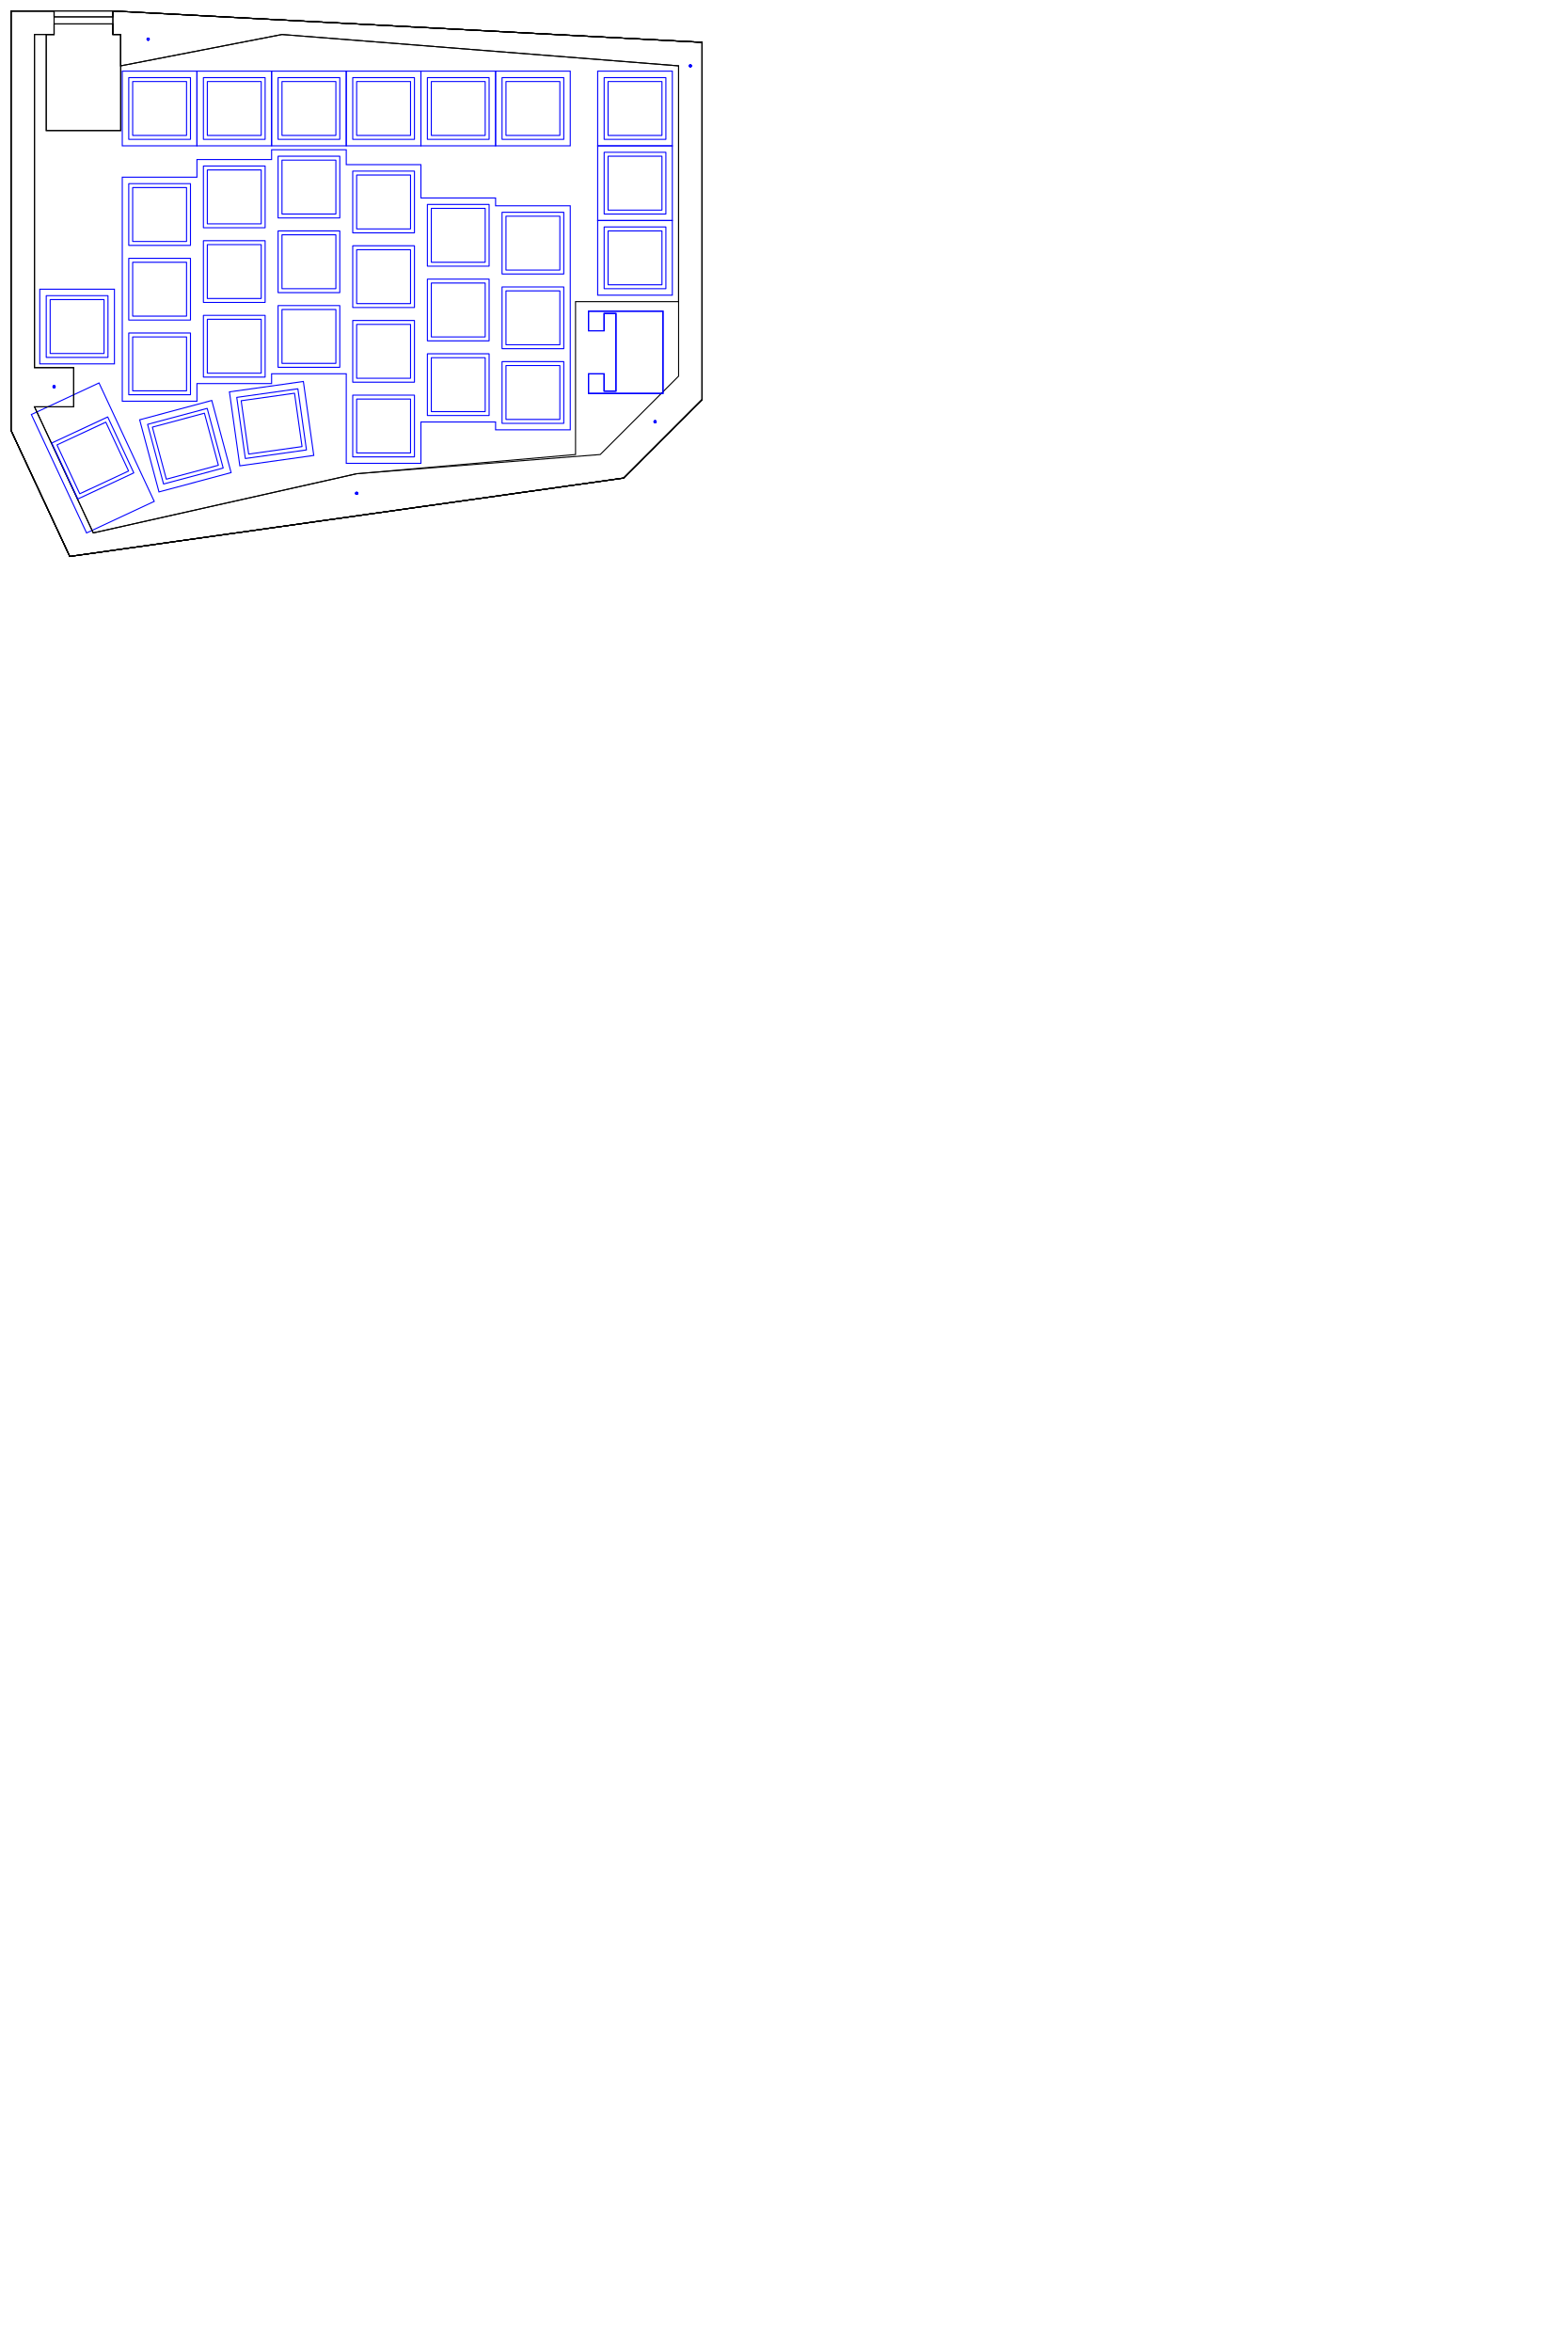
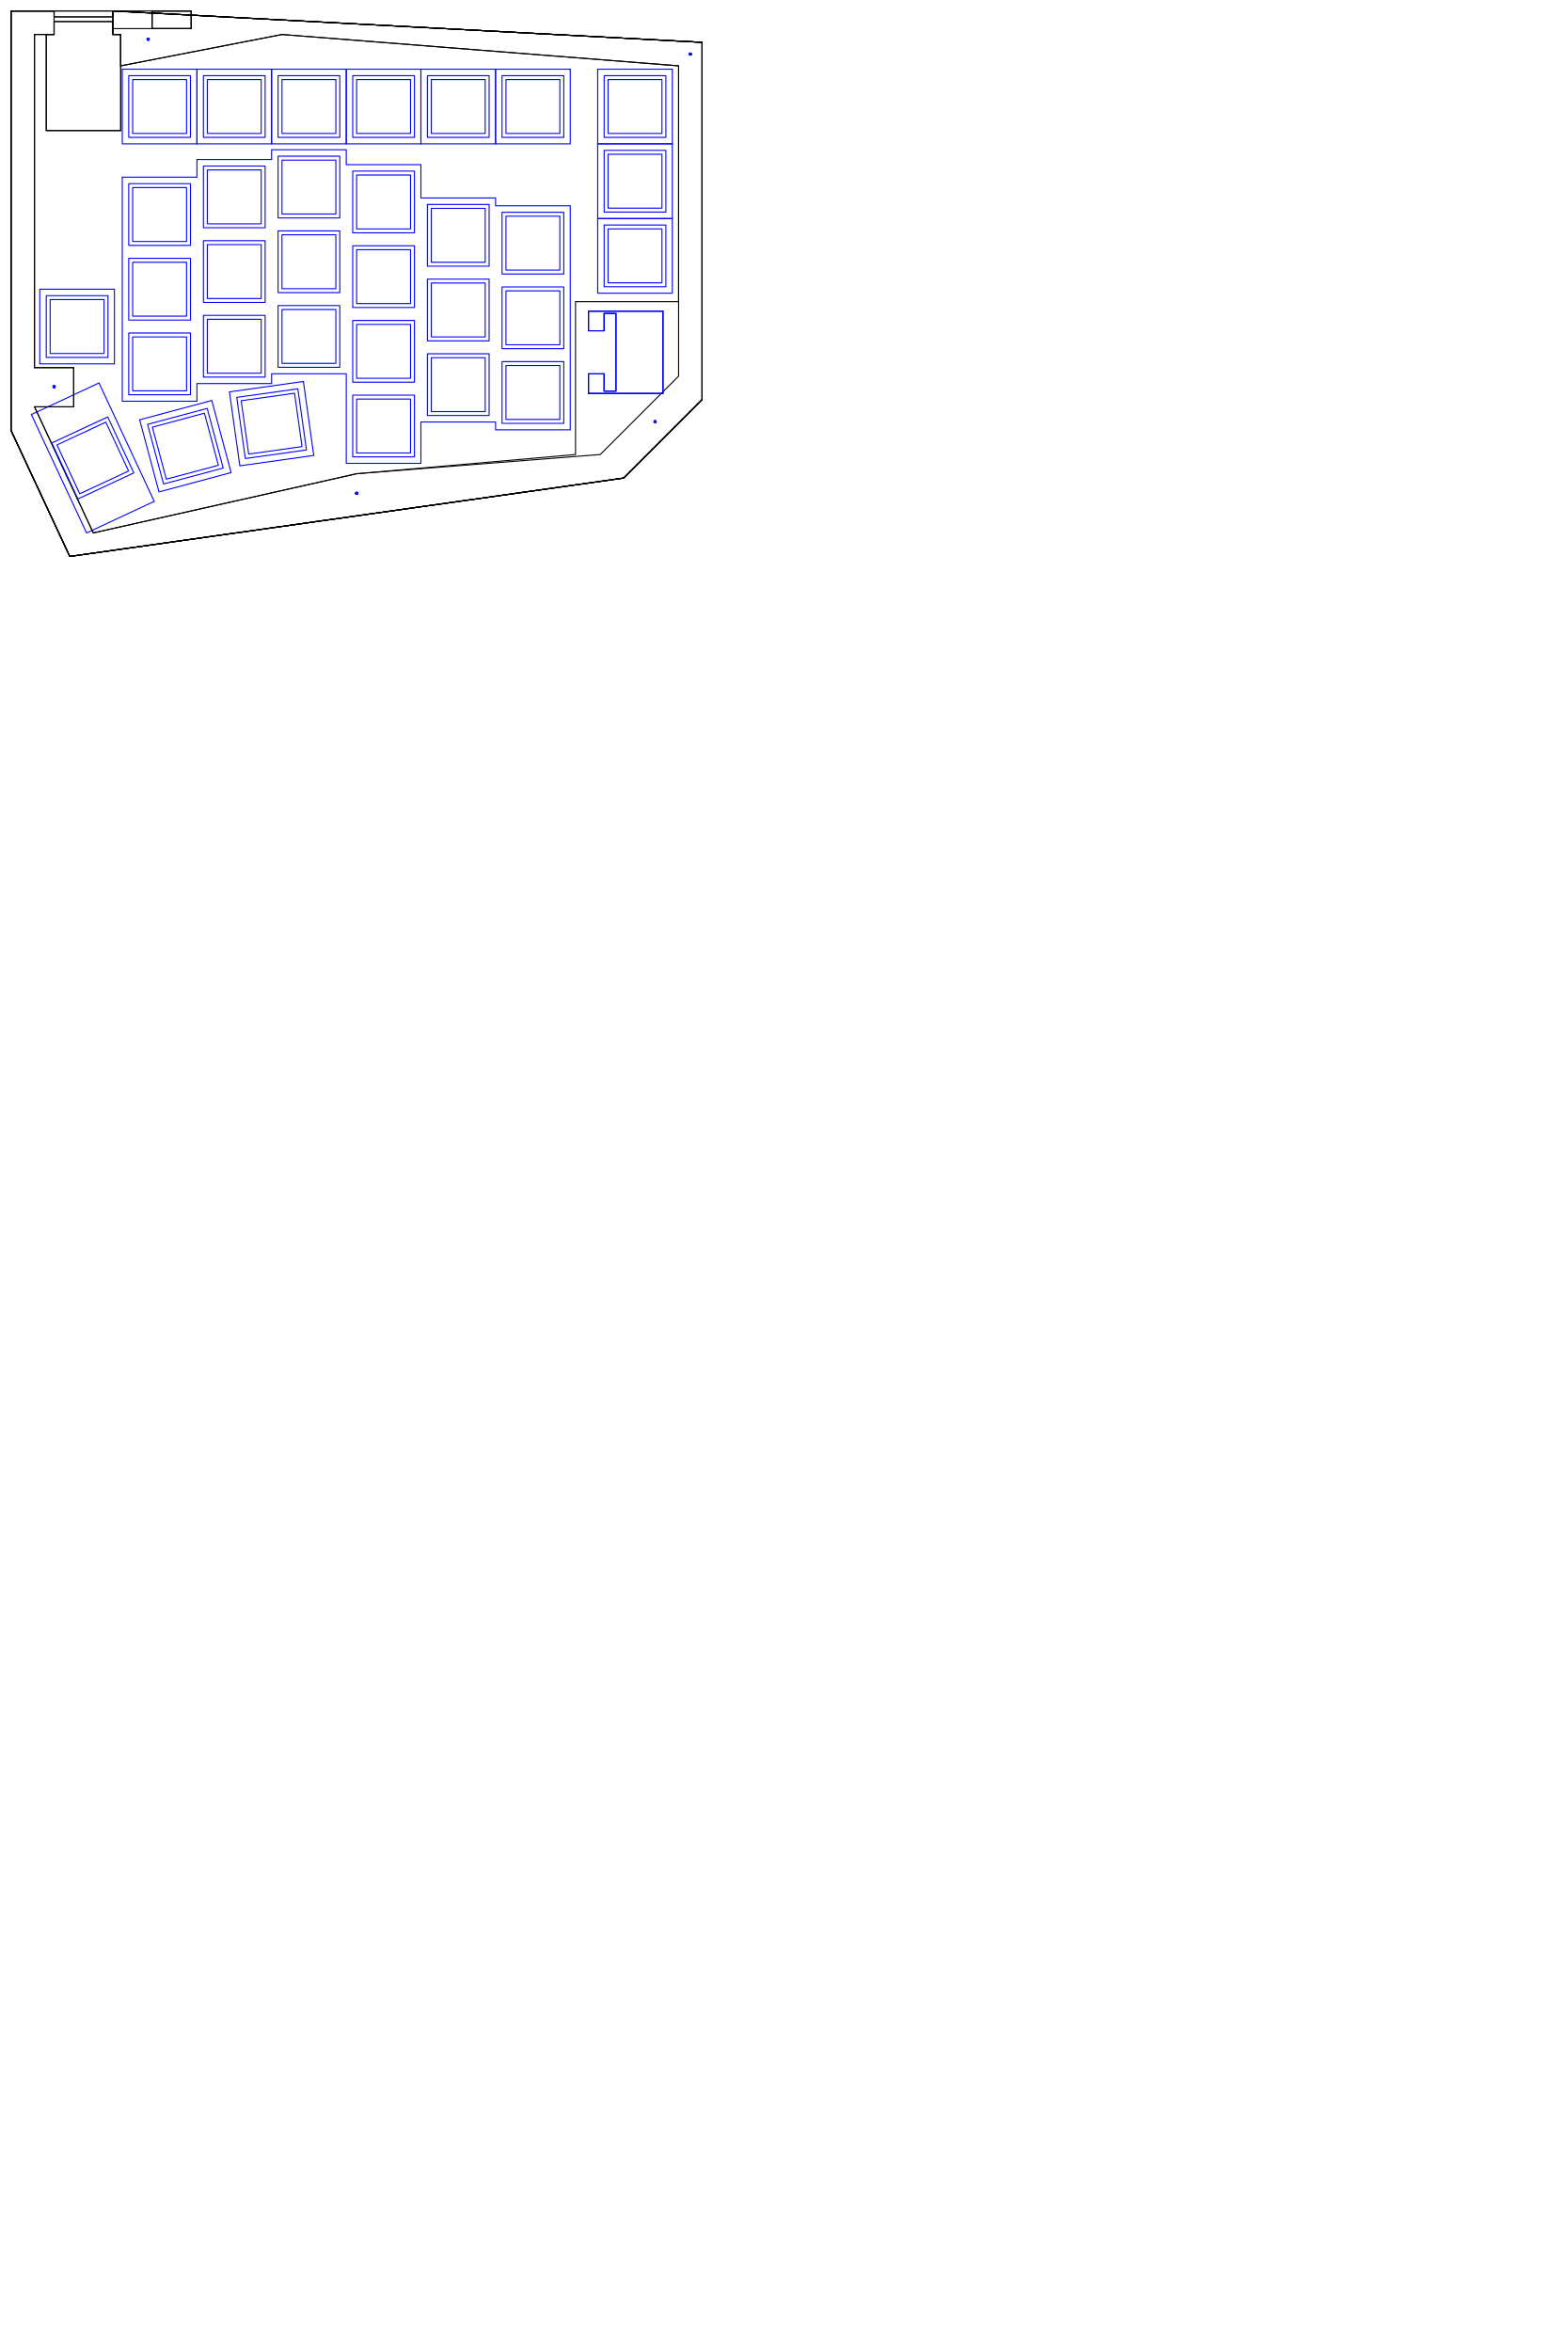
<svg xmlns="http://www.w3.org/2000/svg" baseProfile="full" height="600mm" version="1.1" width="400mm">
  <defs />
  <polygon fill="none" points="10.583,10.583 108.85,10.583 677.097,40.819 677.097,385.32 601.507,460.91 67.275,536.5 10.583,414.923" stroke="#000000" />
  <polygon fill="none" points="117.92,170.833 189.92,170.833 189.92,153.826 261.919,153.826 261.919,144.377 333.919,144.377 333.919,158.739 405.918,158.739 405.918,190.865 477.918,190.865 477.918,198.424 549.917,198.424 549.917,414.422 477.918,414.422 477.918,406.863 405.918,406.863 405.918,446.737 333.919,446.737 333.919,360.375 261.919,360.375 261.919,369.824 189.92,369.824 189.92,386.832 117.92,386.832" stroke="#0000ff" />
  <polygon fill="none" points="95.482,369.229 148.731,483.423 83.478,513.851 30.228,399.657" stroke="#0000ff" />
  <polygon fill="none" points="38.362,278.833 110.361,278.833 110.361,350.832 38.362,350.832" stroke="#0000ff" />
  <polygon fill="none" points="221.26,377.83 292.559,367.81 302.579,439.109 231.28,449.129" stroke="#0000ff" />
  <polygon fill="none" points="134.68,404.746 204.226,386.111 222.861,455.657 153.315,474.292" stroke="#0000ff" />
-   <polygon fill="none" points="117.92,68.598 189.92,68.598 189.92,140.597 117.92,140.597" stroke="#0000ff" />
-   <polygon fill="none" points="189.92,68.598 261.919,68.598 261.919,140.597 189.92,140.597" stroke="#0000ff" />
-   <polygon fill="none" points="261.919,68.598 333.919,68.598 333.919,140.597 261.919,140.597" stroke="#0000ff" />
-   <polygon fill="none" points="333.919,68.598 405.918,68.598 405.918,140.597 333.919,140.597" stroke="#0000ff" />
-   <polygon fill="none" points="405.918,68.598 477.918,68.598 477.918,140.597 405.918,140.597" stroke="#0000ff" />
-   <polygon fill="none" points="477.918,68.598 549.917,68.598 549.917,140.597 477.918,140.597" stroke="#0000ff" />
-   <polygon fill="none" points="576.374,68.598 648.373,68.598 648.373,140.597 576.374,140.597" stroke="#0000ff" />
-   <polygon fill="none" points="576.374,140.597 648.373,140.597 648.373,212.597 576.374,212.597" stroke="#0000ff" />
-   <polygon fill="none" points="576.374,212.597 648.373,212.597 648.373,284.596 576.374,284.596" stroke="#0000ff" />
+   <polygon fill="none" points="117.92,66.708 189.92,66.708 189.92,138.708 117.92,138.708" stroke="#0000ff" />
+   <polygon fill="none" points="189.92,66.708 261.919,66.708 261.919,138.708 189.92,138.708" stroke="#0000ff" />
+   <polygon fill="none" points="261.919,66.708 333.919,66.708 333.919,138.708 261.919,138.708" stroke="#0000ff" />
+   <polygon fill="none" points="333.919,66.708 405.918,66.708 405.918,138.708 333.919,138.708" stroke="#0000ff" />
+   <polygon fill="none" points="405.918,66.708 477.918,66.708 477.918,138.708 405.918,138.708" stroke="#0000ff" />
+   <polygon fill="none" points="477.918,66.708 549.917,66.708 549.917,138.708 477.918,138.708" stroke="#0000ff" />
+   <polygon fill="none" points="576.374,66.708 648.373,66.708 648.373,138.708 576.374,138.708" stroke="#0000ff" />
+   <polygon fill="none" points="576.374,138.708 648.373,138.708 648.373,210.707 576.374,210.707" stroke="#0000ff" />
+   <polygon fill="none" points="576.374,210.707 648.373,210.707 648.373,282.707 576.374,282.707" stroke="#0000ff" />
  <polygon fill="none" points="10.583,10.583 108.85,10.583 677.097,40.819 677.097,385.32 601.507,460.91 67.275,536.5 10.583,414.923" stroke="#000000" />
  <circle cx="37.8mm" cy="10.0mm" fill="none" r="1" stroke="#0000ff" />
-   <circle cx="176.15mm" cy="16.8mm" fill="none" r="1" stroke="#0000ff" />
+   <circle cx="176.15mm" cy="13.8mm" fill="none" r="1" stroke="#0000ff" />
  <circle cx="91.0mm" cy="125.85mm" fill="none" r="1" stroke="#0000ff" />
  <circle cx="13.8mm" cy="98.65mm" fill="none" r="1" stroke="#0000ff" />
  <circle cx="167.15mm" cy="107.575mm" fill="none" r="1" stroke="#0000ff" />
-   <polygon fill="none" points="33.26,10.583 10.583,10.583 10.583,414.923 67.275,536.5 601.507,460.91 677.097,385.32 677.097,40.819 108.85,10.583 108.85,10.583 108.85,16.252 52.157,16.252 52.157,10.583" stroke="#000000" />
-   <polygon fill="none" points="33.26,33.26 52.157,33.26 52.157,23.055 108.85,23.055 108.85,33.26 116.409,33.26 116.409,63.496 271.935,33.26 654.42,63.496 654.42,290.833 555.02,290.833 555.02,438.233 343.935,456.753 89.952,513.823 33.26,392.246 71.055,392.246 71.055,354.451 33.26,354.451" stroke="#000000" />
+   <polygon fill="none" points="33.26,10.583 10.583,10.583 10.583,414.923 67.275,536.5 601.507,460.91 677.097,385.32 677.097,40.819 108.85,10.583 108.85,16.252 52.157,16.252 52.157,10.583" stroke="#000000" />
+   <polygon fill="none" points="33.26,33.26 52.157,33.26 52.157,20.787 108.85,20.787 108.85,33.26 116.409,33.26 116.409,63.496 271.935,33.26 654.42,63.496 654.42,290.833 555.02,290.833 555.02,438.233 343.935,456.753 89.952,513.823 33.26,392.246 71.055,392.246 71.055,354.451 33.26,354.451" stroke="#000000" />
  <circle cx="37.8mm" cy="10.0mm" fill="none" r="1" stroke="#0000ff" />
-   <circle cx="176.15mm" cy="16.8mm" fill="none" r="1" stroke="#0000ff" />
+   <circle cx="176.15mm" cy="13.8mm" fill="none" r="1" stroke="#0000ff" />
  <circle cx="91.0mm" cy="125.85mm" fill="none" r="1" stroke="#0000ff" />
  <circle cx="13.8mm" cy="98.65mm" fill="none" r="1" stroke="#0000ff" />
  <circle cx="167.15mm" cy="107.575mm" fill="none" r="1" stroke="#0000ff" />
+   <polygon fill="none" points="184.44,10.583 184.44,27.59 146.645,27.59 146.645,10.583" stroke="#000000" />
  <polygon fill="none" points="639.302,379.367 567.492,379.367 567.492,360.47 582.61,360.47 582.61,377.1 593.948,377.1 593.948,302.266 582.61,302.266 582.61,318.895 567.492,318.895 567.492,299.998 639.302,299.998" stroke="#0000ff" />
-   <polygon fill="none" points="33.26,10.583 10.583,10.583 10.583,414.923 67.275,536.5 601.507,460.91 677.097,385.32 677.097,40.819 108.85,10.583 108.85,10.583 108.85,16.252 52.157,16.252 52.157,10.583" stroke="#000000" />
-   <polygon fill="none" points="33.26,33.26 52.157,33.26 52.157,23.055 108.85,23.055 108.85,33.26 116.409,33.26 116.409,63.496 271.935,33.26 654.42,63.496 654.42,115.464 654.42,362.643 578.83,438.233 343.935,456.753 89.952,513.823 33.26,392.246 71.055,392.246 71.055,354.451 33.26,354.451" stroke="#000000" />
+   <polygon fill="none" points="33.26,10.583 10.583,10.583 10.583,414.923 67.275,536.5 601.507,460.91 677.097,385.32 677.097,40.819 108.85,10.583 108.85,16.252 52.157,16.252 52.157,10.583" stroke="#000000" />
+   <polygon fill="none" points="33.26,33.26 52.157,33.26 52.157,20.787 108.85,20.787 108.85,33.26 116.409,33.26 116.409,63.496 271.935,33.26 654.42,63.496 654.42,115.464 654.42,362.643 578.83,438.233 343.935,456.753 89.952,513.823 33.26,392.246 71.055,392.246 71.055,354.451 33.26,354.451" stroke="#000000" />
  <circle cx="37.8mm" cy="10.0mm" fill="none" r="1" stroke="#0000ff" />
-   <circle cx="176.15mm" cy="16.8mm" fill="none" r="1" stroke="#0000ff" />
+   <circle cx="176.15mm" cy="13.8mm" fill="none" r="1" stroke="#0000ff" />
  <circle cx="91.0mm" cy="125.85mm" fill="none" r="1" stroke="#0000ff" />
  <circle cx="13.8mm" cy="98.65mm" fill="none" r="1" stroke="#0000ff" />
  <circle cx="167.15mm" cy="107.575mm" fill="none" r="1" stroke="#0000ff" />
+   <polygon fill="none" points="184.44,10.583 184.44,27.59 146.645,27.59 146.645,10.583" stroke="#000000" />
  <rect fill="none" height="15.75mm" rx="0.01mm" ry="0.01mm" stroke="#0000ff" width="15.75mm" x="32.85mm" y="46.85mm" />
  <rect fill="none" height="15.75mm" rx="0.01mm" ry="0.01mm" stroke="#0000ff" width="15.75mm" x="32.85mm" y="65.9mm" />
  <rect fill="none" height="15.75mm" rx="0.01mm" ry="0.01mm" stroke="#0000ff" width="15.75mm" x="32.85mm" y="84.95mm" />
  <rect fill="none" height="15.75mm" rx="0.01mm" ry="0.01mm" stroke="#0000ff" width="15.75mm" x="51.9mm" y="42.35mm" />
  <rect fill="none" height="15.75mm" rx="0.01mm" ry="0.01mm" stroke="#0000ff" width="15.75mm" x="51.9mm" y="61.4mm" />
  <rect fill="none" height="15.75mm" rx="0.01mm" ry="0.01mm" stroke="#0000ff" width="15.75mm" x="51.9mm" y="80.45mm" />
  <rect fill="none" height="15.75mm" rx="0.01mm" ry="0.01mm" stroke="#0000ff" width="15.75mm" x="70.95mm" y="39.85mm" />
  <rect fill="none" height="15.75mm" rx="0.01mm" ry="0.01mm" stroke="#0000ff" width="15.75mm" x="70.95mm" y="58.9mm" />
  <rect fill="none" height="15.75mm" rx="0.01mm" ry="0.01mm" stroke="#0000ff" width="15.75mm" x="70.95mm" y="77.95mm" />
  <rect fill="none" height="15.75mm" rx="0.01mm" ry="0.01mm" stroke="#0000ff" width="15.75mm" x="90.0mm" y="43.65mm" />
  <rect fill="none" height="15.75mm" rx="0.01mm" ry="0.01mm" stroke="#0000ff" width="15.75mm" x="90.0mm" y="62.7mm" />
  <rect fill="none" height="15.75mm" rx="0.01mm" ry="0.01mm" stroke="#0000ff" width="15.75mm" x="90.0mm" y="81.75mm" />
  <rect fill="none" height="15.75mm" rx="0.01mm" ry="0.01mm" stroke="#0000ff" width="15.75mm" x="90.0mm" y="100.8mm" />
  <rect fill="none" height="15.75mm" rx="0.01mm" ry="0.01mm" stroke="#0000ff" width="15.75mm" x="109.05mm" y="52.15mm" />
  <rect fill="none" height="15.75mm" rx="0.01mm" ry="0.01mm" stroke="#0000ff" width="15.75mm" x="109.05mm" y="71.2mm" />
  <rect fill="none" height="15.75mm" rx="0.01mm" ry="0.01mm" stroke="#0000ff" width="15.75mm" x="109.05mm" y="90.25mm" />
  <rect fill="none" height="15.75mm" rx="0.01mm" ry="0.01mm" stroke="#0000ff" width="15.75mm" x="128.1mm" y="54.15mm" />
  <rect fill="none" height="15.75mm" rx="0.01mm" ry="0.01mm" stroke="#0000ff" width="15.75mm" x="128.1mm" y="73.2mm" />
  <rect fill="none" height="15.75mm" rx="0.01mm" ry="0.01mm" stroke="#0000ff" width="15.75mm" x="128.1mm" y="92.25mm" />
  <rect fill="none" height="15.75mm" rx="0.01mm" ry="0.01mm" stroke="#0000ff" transform="rotate(65, 89.47966, 441.5401)" width="15.75mm" x="15.8mm" y="108.95mm" />
  <rect fill="none" height="15.75mm" rx="0.01mm" ry="0.01mm" stroke="#0000ff" transform="rotate(0, 74.36166, 314.8324)" width="15.75mm" x="11.8mm" y="75.425mm" />
  <rect fill="none" height="15.75mm" rx="0.01mm" ry="0.01mm" stroke="#0000ff" transform="rotate(-8, 261.9194, 408.4695)" width="15.75mm" x="61.425mm" y="100.2mm" />
  <rect fill="none" height="15.75mm" rx="0.01mm" ry="0.01mm" stroke="#0000ff" transform="rotate(-15, 178.7703, 430.2016)" width="15.75mm" x="39.425mm" y="105.95mm" />
-   <rect fill="none" height="15.75mm" rx="0.01mm" ry="0.01mm" stroke="#0000ff" transform="rotate(0, 153.9201, 104.5977)" width="15.75mm" x="32.85mm" y="19.8mm" />
-   <rect fill="none" height="15.75mm" rx="0.01mm" ry="0.01mm" stroke="#0000ff" transform="rotate(0, 225.9196, 104.5977)" width="15.75mm" x="51.9mm" y="19.8mm" />
-   <rect fill="none" height="15.75mm" rx="0.01mm" ry="0.01mm" stroke="#0000ff" transform="rotate(0, 297.9191, 104.5977)" width="15.75mm" x="70.95mm" y="19.8mm" />
-   <rect fill="none" height="15.75mm" rx="0.01mm" ry="0.01mm" stroke="#0000ff" transform="rotate(0, 369.9186, 104.5977)" width="15.75mm" x="90.0mm" y="19.8mm" />
-   <rect fill="none" height="15.75mm" rx="0.01mm" ry="0.01mm" stroke="#0000ff" transform="rotate(0, 441.918, 104.5977)" width="15.75mm" x="109.05mm" y="19.8mm" />
-   <rect fill="none" height="15.75mm" rx="0.01mm" ry="0.01mm" stroke="#0000ff" transform="rotate(0, 513.9175, 104.5977)" width="15.75mm" x="128.1mm" y="19.8mm" />
-   <rect fill="none" height="15.75mm" rx="0.01mm" ry="0.01mm" stroke="#0000ff" transform="rotate(0, 612.3735, 104.5977)" width="15.75mm" x="154.15mm" y="19.8mm" />
-   <rect fill="none" height="15.75mm" rx="0.01mm" ry="0.01mm" stroke="#0000ff" transform="rotate(0, 612.3735, 176.5971)" width="15.75mm" x="154.15mm" y="38.85mm" />
-   <rect fill="none" height="15.75mm" rx="0.01mm" ry="0.01mm" stroke="#0000ff" transform="rotate(0, 612.3735, 248.5966)" width="15.75mm" x="154.15mm" y="57.9mm" />
+   <rect fill="none" height="15.75mm" rx="0.01mm" ry="0.01mm" stroke="#0000ff" transform="rotate(0, 153.9201, 102.7079)" width="15.75mm" x="32.85mm" y="19.3mm" />
+   <rect fill="none" height="15.75mm" rx="0.01mm" ry="0.01mm" stroke="#0000ff" transform="rotate(0, 225.9196, 102.7079)" width="15.75mm" x="51.9mm" y="19.3mm" />
+   <rect fill="none" height="15.75mm" rx="0.01mm" ry="0.01mm" stroke="#0000ff" transform="rotate(0, 297.9191, 102.7079)" width="15.75mm" x="70.95mm" y="19.3mm" />
+   <rect fill="none" height="15.75mm" rx="0.01mm" ry="0.01mm" stroke="#0000ff" transform="rotate(0, 369.9186, 102.7079)" width="15.75mm" x="90.0mm" y="19.3mm" />
+   <rect fill="none" height="15.75mm" rx="0.01mm" ry="0.01mm" stroke="#0000ff" transform="rotate(0, 441.918, 102.7079)" width="15.75mm" x="109.05mm" y="19.3mm" />
+   <rect fill="none" height="15.75mm" rx="0.01mm" ry="0.01mm" stroke="#0000ff" transform="rotate(0, 513.9175, 102.7079)" width="15.75mm" x="128.1mm" y="19.3mm" />
+   <rect fill="none" height="15.75mm" rx="0.01mm" ry="0.01mm" stroke="#0000ff" transform="rotate(0, 612.3735, 102.7079)" width="15.75mm" x="154.15mm" y="19.3mm" />
+   <rect fill="none" height="15.75mm" rx="0.01mm" ry="0.01mm" stroke="#0000ff" transform="rotate(0, 612.3735, 174.7074)" width="15.75mm" x="154.15mm" y="38.35mm" />
+   <rect fill="none" height="15.75mm" rx="0.01mm" ry="0.01mm" stroke="#0000ff" transform="rotate(0, 612.3735, 246.7069)" width="15.75mm" x="154.15mm" y="57.4mm" />
  <polygon fill="none" points="10.583,10.583 52.157,10.583 52.157,33.26 44.598,33.26 44.598,125.857 116.409,125.857 116.409,33.26 108.85,33.26 108.85,10.583 677.097,40.819 677.097,385.32 601.507,460.91 67.275,536.5 10.583,414.923" stroke="#000000" />
+   <polygon fill="none" points="184.44,10.583 184.44,27.59 146.645,27.59 146.645,10.583" stroke="#000000" />
  <circle cx="37.8mm" cy="10.0mm" fill="none" r="1" stroke="#0000ff" />
-   <circle cx="176.15mm" cy="16.8mm" fill="none" r="1" stroke="#0000ff" />
+   <circle cx="176.15mm" cy="13.8mm" fill="none" r="1" stroke="#0000ff" />
  <circle cx="91.0mm" cy="125.85mm" fill="none" r="1" stroke="#0000ff" />
  <circle cx="13.8mm" cy="98.65mm" fill="none" r="1" stroke="#0000ff" />
  <circle cx="167.15mm" cy="107.575mm" fill="none" r="1" stroke="#0000ff" />
  <polygon fill="none" points="639.302,379.367 567.492,379.367 567.492,360.47 582.61,360.47 582.61,377.1 593.948,377.1 593.948,302.266 582.61,302.266 582.61,318.895 567.492,318.895 567.492,299.998 639.302,299.998" stroke="#0000ff" />
  <rect fill="none" height="13.75mm" rx="0.01mm" ry="0.01mm" stroke="#0000ff" width="13.75mm" x="33.85mm" y="47.85mm" />
  <rect fill="none" height="13.75mm" rx="0.01mm" ry="0.01mm" stroke="#0000ff" width="13.75mm" x="33.85mm" y="66.9mm" />
  <rect fill="none" height="13.75mm" rx="0.01mm" ry="0.01mm" stroke="#0000ff" width="13.75mm" x="33.85mm" y="85.95mm" />
  <rect fill="none" height="13.75mm" rx="0.01mm" ry="0.01mm" stroke="#0000ff" width="13.75mm" x="52.9mm" y="43.35mm" />
  <rect fill="none" height="13.75mm" rx="0.01mm" ry="0.01mm" stroke="#0000ff" width="13.75mm" x="52.9mm" y="62.4mm" />
  <rect fill="none" height="13.75mm" rx="0.01mm" ry="0.01mm" stroke="#0000ff" width="13.75mm" x="52.9mm" y="81.45mm" />
  <rect fill="none" height="13.75mm" rx="0.01mm" ry="0.01mm" stroke="#0000ff" width="13.75mm" x="71.95mm" y="40.85mm" />
  <rect fill="none" height="13.75mm" rx="0.01mm" ry="0.01mm" stroke="#0000ff" width="13.75mm" x="71.95mm" y="59.9mm" />
  <rect fill="none" height="13.75mm" rx="0.01mm" ry="0.01mm" stroke="#0000ff" width="13.75mm" x="71.95mm" y="78.95mm" />
  <rect fill="none" height="13.75mm" rx="0.01mm" ry="0.01mm" stroke="#0000ff" width="13.75mm" x="91.0mm" y="44.65mm" />
  <rect fill="none" height="13.75mm" rx="0.01mm" ry="0.01mm" stroke="#0000ff" width="13.75mm" x="91.0mm" y="63.7mm" />
  <rect fill="none" height="13.75mm" rx="0.01mm" ry="0.01mm" stroke="#0000ff" width="13.75mm" x="91.0mm" y="82.75mm" />
  <rect fill="none" height="13.75mm" rx="0.01mm" ry="0.01mm" stroke="#0000ff" width="13.75mm" x="91.0mm" y="101.8mm" />
  <rect fill="none" height="13.75mm" rx="0.01mm" ry="0.01mm" stroke="#0000ff" width="13.75mm" x="110.05mm" y="53.15mm" />
  <rect fill="none" height="13.75mm" rx="0.01mm" ry="0.01mm" stroke="#0000ff" width="13.75mm" x="110.05mm" y="72.2mm" />
  <rect fill="none" height="13.75mm" rx="0.01mm" ry="0.01mm" stroke="#0000ff" width="13.75mm" x="110.05mm" y="91.25mm" />
  <rect fill="none" height="13.75mm" rx="0.01mm" ry="0.01mm" stroke="#0000ff" width="13.75mm" x="129.1mm" y="55.15mm" />
  <rect fill="none" height="13.75mm" rx="0.01mm" ry="0.01mm" stroke="#0000ff" width="13.75mm" x="129.1mm" y="74.2mm" />
  <rect fill="none" height="13.75mm" rx="0.01mm" ry="0.01mm" stroke="#0000ff" width="13.75mm" x="129.1mm" y="93.25mm" />
  <rect fill="none" height="13.75mm" rx="0.01mm" ry="0.01mm" stroke="#0000ff" transform="rotate(65, 89.47966, 441.5401)" width="13.75mm" x="16.8mm" y="109.95mm" />
  <rect fill="none" height="13.75mm" rx="0.01mm" ry="0.01mm" stroke="#0000ff" transform="rotate(0, 74.36166, 314.8324)" width="13.75mm" x="12.8mm" y="76.425mm" />
  <rect fill="none" height="13.75mm" rx="0.01mm" ry="0.01mm" stroke="#0000ff" transform="rotate(-8, 261.9194, 408.4695)" width="13.75mm" x="62.425mm" y="101.2mm" />
  <rect fill="none" height="13.75mm" rx="0.01mm" ry="0.01mm" stroke="#0000ff" transform="rotate(-15, 178.7703, 430.2016)" width="13.75mm" x="40.425mm" y="106.95mm" />
-   <rect fill="none" height="13.75mm" rx="0.01mm" ry="0.01mm" stroke="#0000ff" transform="rotate(0, 153.9201, 104.5977)" width="13.75mm" x="33.85mm" y="20.8mm" />
-   <rect fill="none" height="13.75mm" rx="0.01mm" ry="0.01mm" stroke="#0000ff" transform="rotate(0, 225.9196, 104.5977)" width="13.75mm" x="52.9mm" y="20.8mm" />
-   <rect fill="none" height="13.75mm" rx="0.01mm" ry="0.01mm" stroke="#0000ff" transform="rotate(0, 297.9191, 104.5977)" width="13.75mm" x="71.95mm" y="20.8mm" />
-   <rect fill="none" height="13.75mm" rx="0.01mm" ry="0.01mm" stroke="#0000ff" transform="rotate(0, 369.9186, 104.5977)" width="13.75mm" x="91.0mm" y="20.8mm" />
-   <rect fill="none" height="13.75mm" rx="0.01mm" ry="0.01mm" stroke="#0000ff" transform="rotate(0, 441.918, 104.5977)" width="13.75mm" x="110.05mm" y="20.8mm" />
-   <rect fill="none" height="13.75mm" rx="0.01mm" ry="0.01mm" stroke="#0000ff" transform="rotate(0, 513.9175, 104.5977)" width="13.75mm" x="129.1mm" y="20.8mm" />
-   <rect fill="none" height="13.75mm" rx="0.01mm" ry="0.01mm" stroke="#0000ff" transform="rotate(0, 612.3735, 104.5977)" width="13.75mm" x="155.15mm" y="20.8mm" />
-   <rect fill="none" height="13.75mm" rx="0.01mm" ry="0.01mm" stroke="#0000ff" transform="rotate(0, 612.3735, 176.5971)" width="13.75mm" x="155.15mm" y="39.85mm" />
-   <rect fill="none" height="13.75mm" rx="0.01mm" ry="0.01mm" stroke="#0000ff" transform="rotate(0, 612.3735, 248.5966)" width="13.75mm" x="155.15mm" y="58.9mm" />
+   <rect fill="none" height="13.75mm" rx="0.01mm" ry="0.01mm" stroke="#0000ff" transform="rotate(0, 153.9201, 102.7079)" width="13.75mm" x="33.85mm" y="20.3mm" />
+   <rect fill="none" height="13.75mm" rx="0.01mm" ry="0.01mm" stroke="#0000ff" transform="rotate(0, 225.9196, 102.7079)" width="13.75mm" x="52.9mm" y="20.3mm" />
+   <rect fill="none" height="13.75mm" rx="0.01mm" ry="0.01mm" stroke="#0000ff" transform="rotate(0, 297.9191, 102.7079)" width="13.75mm" x="71.95mm" y="20.3mm" />
+   <rect fill="none" height="13.75mm" rx="0.01mm" ry="0.01mm" stroke="#0000ff" transform="rotate(0, 369.9186, 102.7079)" width="13.75mm" x="91.0mm" y="20.3mm" />
+   <rect fill="none" height="13.75mm" rx="0.01mm" ry="0.01mm" stroke="#0000ff" transform="rotate(0, 441.918, 102.7079)" width="13.75mm" x="110.05mm" y="20.3mm" />
+   <rect fill="none" height="13.75mm" rx="0.01mm" ry="0.01mm" stroke="#0000ff" transform="rotate(0, 513.9175, 102.7079)" width="13.75mm" x="129.1mm" y="20.3mm" />
+   <rect fill="none" height="13.75mm" rx="0.01mm" ry="0.01mm" stroke="#0000ff" transform="rotate(0, 612.3735, 102.7079)" width="13.75mm" x="155.15mm" y="20.3mm" />
+   <rect fill="none" height="13.75mm" rx="0.01mm" ry="0.01mm" stroke="#0000ff" transform="rotate(0, 612.3735, 174.7074)" width="13.75mm" x="155.15mm" y="39.35mm" />
+   <rect fill="none" height="13.75mm" rx="0.01mm" ry="0.01mm" stroke="#0000ff" transform="rotate(0, 612.3735, 246.7069)" width="13.75mm" x="155.15mm" y="58.4mm" />
+   <polygon fill="none" points="184.44,10.583 184.44,27.59 108.85,27.59 108.85,10.583" stroke="#000000" />
  <polygon fill="none" points="10.583,10.583 52.157,10.583 52.157,33.26 44.598,33.26 44.598,125.857 116.409,125.857 116.409,33.26 108.85,33.26 108.85,10.583 677.097,40.819 677.097,385.32 601.507,460.91 67.275,536.5 10.583,414.923" stroke="#000000" />
  <polygon fill="none" points="639.302,379.367 567.492,379.367 567.492,360.47 582.61,360.47 582.61,377.1 593.948,377.1 593.948,302.266 582.61,302.266 582.61,318.895 567.492,318.895 567.492,299.998 639.302,299.998" stroke="#0000ff" />
</svg>
